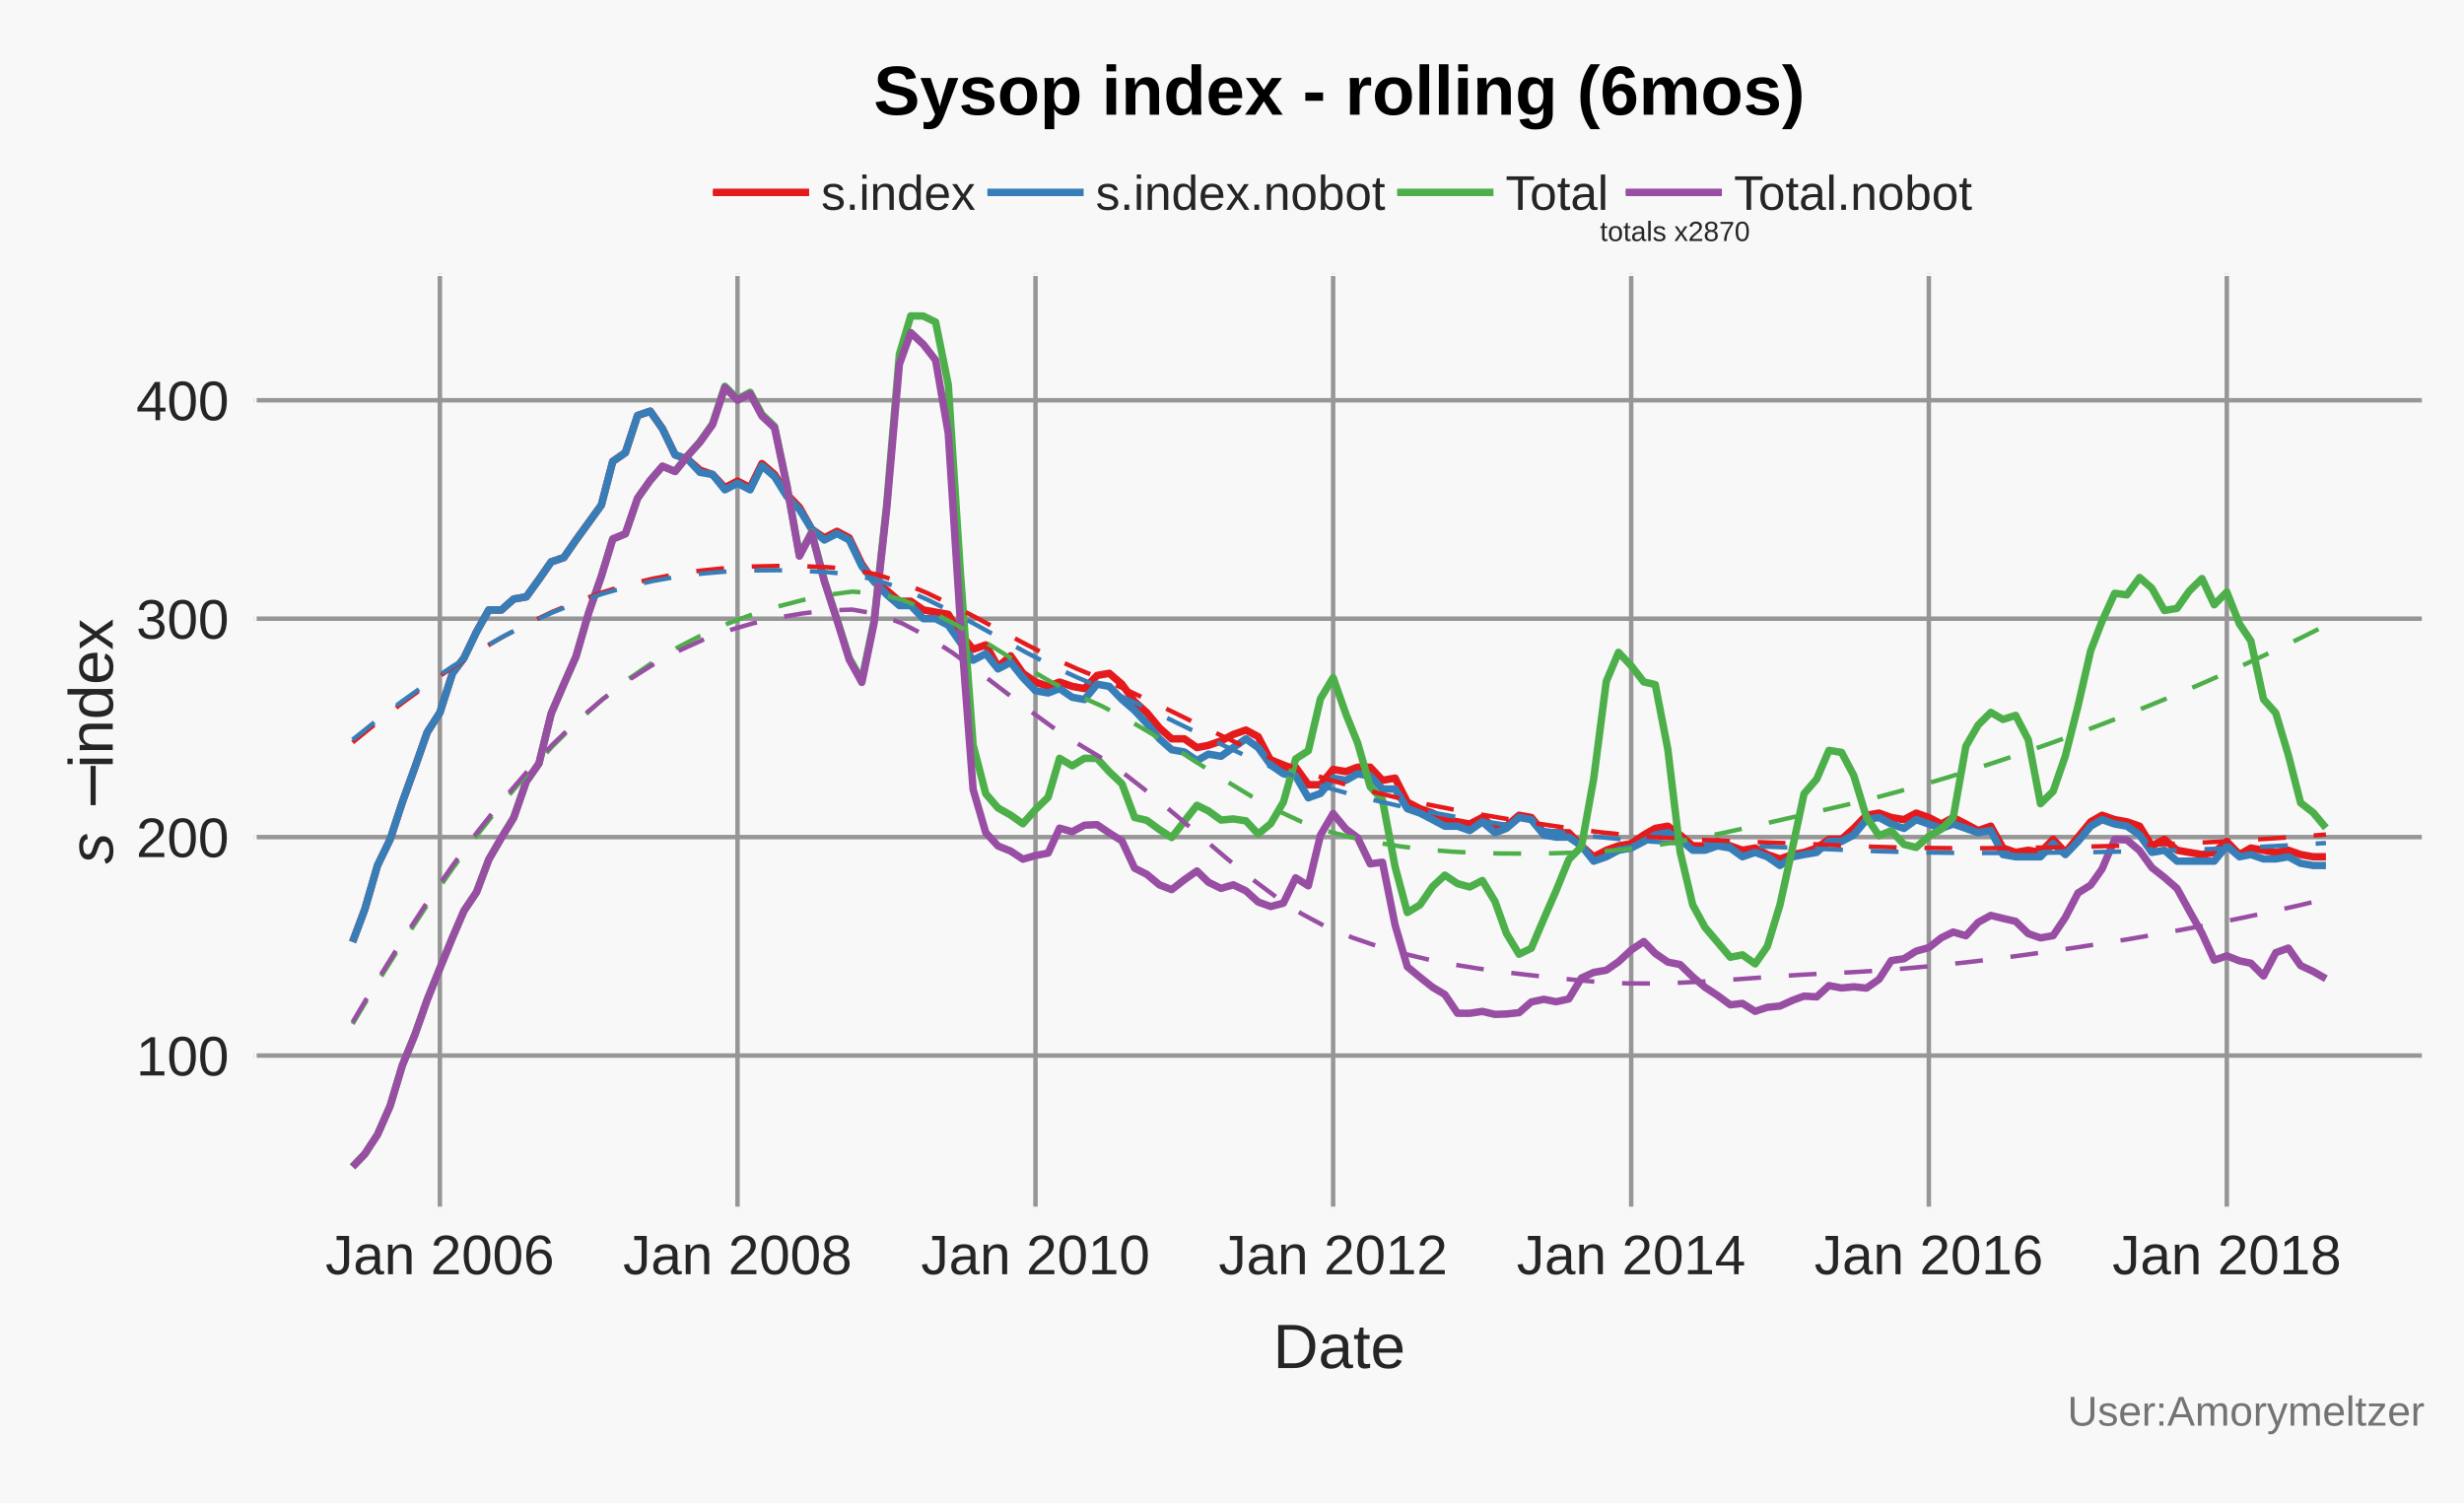
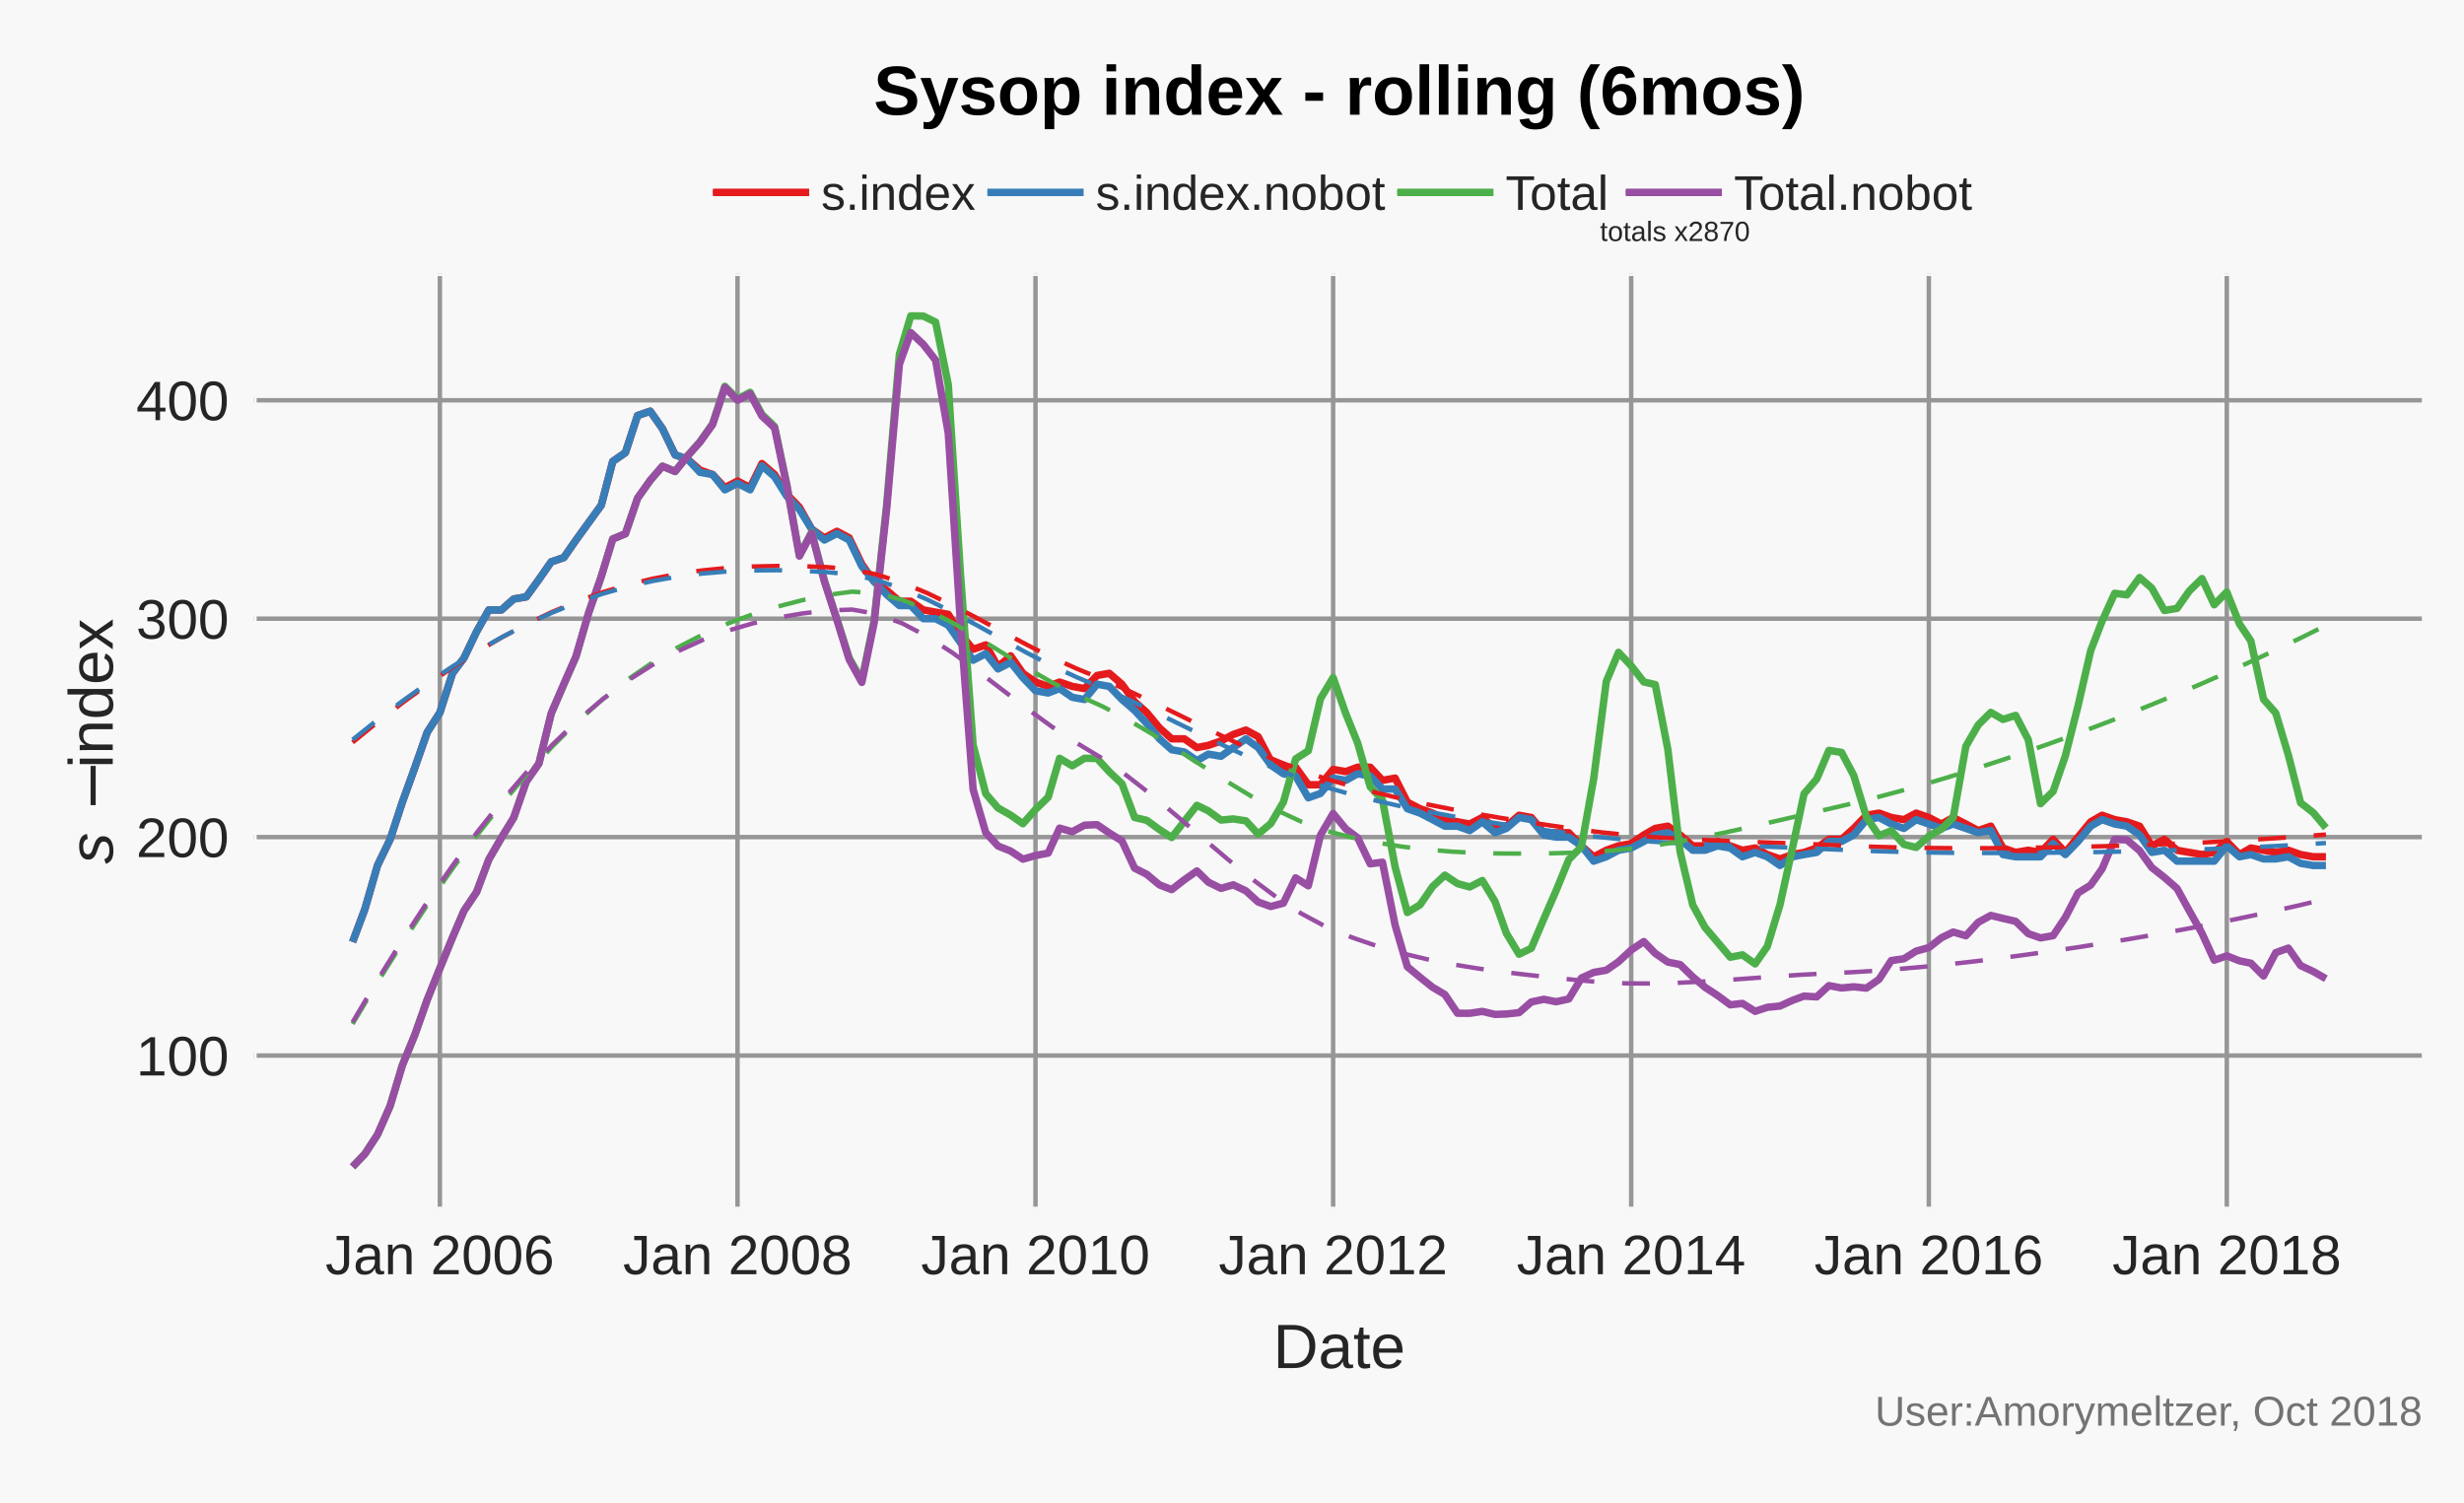
<svg xmlns="http://www.w3.org/2000/svg" viewBox="0 0 354.24 216.00">
  <defs>
    <style type="text/css">
    line, polyline, path, rect, circle {
      fill: none;
      stroke: #000000;
      stroke-linecap: round;
      stroke-linejoin: round;
      stroke-miterlimit: 10.00;
    }
  </style>
  </defs>
  <rect width="100%" height="100%" style="stroke: none; fill: #FFFFFF;" />
  <rect x="0.00" y="0.00" width="354.24" height="216.00" style="stroke-width: 0.78; stroke: #F8F8F8; fill: #F8F8F8;" />
  <defs>
    <clipPath id="cpMzYuNTA4OHwzNDguNTcxfDE3My44Njl8MzkuMjkwNg==">
      <rect x="36.51" y="39.29" width="312.06" height="134.58" />
    </clipPath>
  </defs>
  <rect x="36.51" y="39.29" width="312.06" height="134.58" style="stroke-width: 0.78; stroke: #F8F8F8; fill: #F8F8F8;" clip-path="url(#cpMzYuNTA4OHwzNDguNTcxfDE3My44Njl8MzkuMjkwNg==)" />
  <polyline points="36.51,151.76 348.57,151.76 " style="stroke-width: 0.64; stroke: #969696; stroke-linecap: butt;" clip-path="url(#cpMzYuNTA4OHwzNDguNTcxfDE3My44Njl8MzkuMjkwNg==)" />
  <polyline points="36.51,120.35 348.57,120.35 " style="stroke-width: 0.64; stroke: #969696; stroke-linecap: butt;" clip-path="url(#cpMzYuNTA4OHwzNDguNTcxfDE3My44Njl8MzkuMjkwNg==)" />
  <polyline points="36.51,88.95 348.57,88.95 " style="stroke-width: 0.64; stroke: #969696; stroke-linecap: butt;" clip-path="url(#cpMzYuNTA4OHwzNDguNTcxfDE3My44Njl8MzkuMjkwNg==)" />
  <polyline points="36.51,57.55 348.57,57.55 " style="stroke-width: 0.64; stroke: #969696; stroke-linecap: butt;" clip-path="url(#cpMzYuNTA4OHwzNDguNTcxfDE3My44Njl8MzkuMjkwNg==)" />
  <polyline points="63.24,173.87 63.24,39.29 " style="stroke-width: 0.64; stroke: #969696; stroke-linecap: butt;" clip-path="url(#cpMzYuNTA4OHwzNDguNTcxfDE3My44Njl8MzkuMjkwNg==)" />
  <polyline points="106.03,173.87 106.03,39.29 " style="stroke-width: 0.64; stroke: #969696; stroke-linecap: butt;" clip-path="url(#cpMzYuNTA4OHwzNDguNTcxfDE3My44Njl8MzkuMjkwNg==)" />
  <polyline points="148.87,173.87 148.87,39.29 " style="stroke-width: 0.64; stroke: #969696; stroke-linecap: butt;" clip-path="url(#cpMzYuNTA4OHwzNDguNTcxfDE3My44Njl8MzkuMjkwNg==)" />
  <polyline points="191.66,173.87 191.66,39.29 " style="stroke-width: 0.64; stroke: #969696; stroke-linecap: butt;" clip-path="url(#cpMzYuNTA4OHwzNDguNTcxfDE3My44Njl8MzkuMjkwNg==)" />
  <polyline points="234.51,173.87 234.51,39.29 " style="stroke-width: 0.64; stroke: #969696; stroke-linecap: butt;" clip-path="url(#cpMzYuNTA4OHwzNDguNTcxfDE3My44Njl8MzkuMjkwNg==)" />
  <polyline points="277.30,173.87 277.30,39.29 " style="stroke-width: 0.64; stroke: #969696; stroke-linecap: butt;" clip-path="url(#cpMzYuNTA4OHwzNDguNTcxfDE3My44Njl8MzkuMjkwNg==)" />
  <polyline points="320.14,173.87 320.14,39.29 " style="stroke-width: 0.64; stroke: #969696; stroke-linecap: butt;" clip-path="url(#cpMzYuNTA4OHwzNDguNTcxfDE3My44Njl8MzkuMjkwNg==)" />
  <polyline points="50.69,135.43 52.45,130.72 54.27,124.43 56.09,120.67 57.84,115.33 59.66,110.30 61.42,105.28 63.24,102.45 65.05,96.80 66.70,94.60 68.51,90.83 70.27,87.69 72.09,87.69 73.85,86.12 75.66,85.81 77.48,83.30 79.24,80.78 81.06,80.16 82.81,77.64 84.63,75.13 86.45,72.62 88.09,66.34 89.91,65.08 91.66,59.74 93.48,59.12 95.24,61.63 97.06,65.40 98.87,66.02 100.63,67.59 102.45,68.22 104.21,70.11 106.03,69.16 107.84,70.11 109.54,66.65 111.36,68.22 113.12,71.05 114.93,72.93 116.69,76.07 118.51,77.33 120.33,76.39 122.09,77.33 123.90,81.10 125.66,83.61 127.48,84.87 129.30,86.44 130.94,86.44 132.75,87.69 134.51,88.01 136.33,88.32 138.09,91.15 139.90,93.35 141.72,92.72 143.48,95.86 145.30,94.29 147.06,96.80 148.87,98.06 150.69,98.68 152.33,98.06 154.15,98.68 155.91,99.00 157.72,97.11 159.48,96.80 161.30,98.37 163.12,100.88 164.87,102.45 166.69,104.65 168.45,106.22 170.27,106.22 172.08,107.48 173.72,107.16 175.54,106.53 177.30,105.59 179.12,104.96 180.88,105.91 182.69,109.36 184.51,110.30 186.27,110.30 188.09,112.82 189.84,112.82 191.66,110.62 193.48,110.93 195.18,110.30 196.99,110.30 198.75,112.19 200.57,111.87 202.33,115.33 204.15,116.27 205.96,116.90 207.72,117.84 209.54,118.15 211.30,118.47 213.11,117.53 214.93,119.10 216.57,118.78 218.39,117.21 220.15,117.53 221.96,119.72 223.72,119.72 225.54,119.72 227.36,121.61 229.12,123.18 230.93,122.24 232.69,121.61 234.51,121.29 236.32,120.04 237.97,119.10 239.78,118.78 241.54,120.04 243.36,121.61 245.12,121.61 246.93,120.98 248.75,121.61 250.51,122.24 252.33,121.92 254.08,122.86 255.90,123.49 257.72,122.86 259.36,122.55 261.18,121.92 262.94,120.67 264.75,120.67 266.51,119.10 268.33,117.21 270.14,116.90 271.90,117.53 273.72,117.84 275.48,116.90 277.30,117.53 279.11,118.47 280.81,117.53 282.63,118.47 284.39,119.41 286.21,118.78 287.96,121.92 289.78,122.55 291.60,122.24 293.36,122.55 295.17,120.67 296.93,122.55 298.75,120.35 300.57,118.15 302.21,117.21 304.02,117.84 305.78,118.15 307.60,118.78 309.36,121.61 311.17,120.67 312.99,122.24 314.75,122.55 316.57,122.86 318.33,122.55 320.14,120.98 321.96,122.86 323.60,121.92 325.42,122.24 327.18,122.55 328.99,122.24 330.75,122.86 332.57,123.18 334.39,123.18 " style="stroke-width: 1.07; stroke: #E41A1C; stroke-linecap: butt;" clip-path="url(#cpMzYuNTA4OHwzNDguNTcxfDE3My44Njl8MzkuMjkwNg==)" />
  <polyline points="50.69,135.43 52.45,130.72 54.27,124.43 56.09,120.67 57.84,115.33 59.66,110.30 61.42,105.28 63.24,102.45 65.05,96.80 66.70,94.60 68.51,90.83 70.27,87.69 72.09,87.69 73.85,86.12 75.66,85.81 77.48,83.30 79.24,80.78 81.06,80.16 82.81,77.64 84.63,75.13 86.45,72.62 88.09,66.34 89.91,65.08 91.66,59.74 93.48,59.12 95.24,61.63 97.06,65.40 98.87,66.02 100.63,67.91 102.45,68.22 104.21,70.42 106.03,69.48 107.84,70.42 109.54,66.97 111.36,68.54 113.12,71.36 114.93,73.25 116.69,76.07 118.51,77.64 120.33,76.70 122.09,77.64 123.90,81.41 125.66,83.61 127.48,85.49 129.30,87.06 130.94,87.06 132.75,88.95 134.51,88.95 136.33,89.89 138.09,92.40 139.90,94.92 141.72,93.97 143.48,96.17 145.30,95.23 147.06,97.43 148.87,99.31 150.69,99.63 152.33,99.00 154.15,100.25 155.91,100.57 157.72,98.37 159.48,98.68 161.30,100.57 163.12,102.14 164.87,104.02 166.69,106.22 168.45,107.79 170.27,108.11 172.08,109.36 173.72,108.42 175.54,108.73 177.30,107.48 179.12,106.22 180.88,107.48 182.69,109.99 184.51,111.25 186.27,111.56 188.09,114.70 189.84,114.07 191.66,111.87 193.48,112.19 195.18,111.25 196.99,111.56 198.75,113.44 200.57,113.44 202.33,116.27 204.15,116.90 205.96,117.84 207.72,118.78 209.54,118.78 211.30,119.41 213.11,118.15 214.93,119.72 216.57,119.10 218.39,117.53 220.15,117.84 221.96,120.04 223.72,120.35 225.54,120.35 227.36,121.61 229.12,123.81 230.93,123.18 232.69,122.24 234.51,121.92 236.32,120.98 237.97,120.04 239.78,119.72 241.54,120.67 243.36,122.24 245.12,122.24 246.93,121.61 248.75,121.92 250.51,123.18 252.33,122.55 254.08,123.18 255.90,124.43 257.72,123.18 259.36,122.86 261.18,122.55 262.94,120.98 264.75,120.98 266.51,120.04 268.33,117.84 270.14,117.53 271.90,118.47 273.72,119.10 275.48,117.84 277.30,118.47 279.11,119.10 280.81,118.47 282.63,119.10 284.39,119.72 286.21,119.41 287.96,122.86 289.78,123.18 291.60,123.18 293.36,123.18 295.17,121.29 296.93,122.86 298.75,120.98 300.57,118.78 302.21,117.84 304.02,118.47 305.78,118.78 307.60,120.04 309.36,122.55 311.17,122.24 312.99,123.81 314.75,123.81 316.57,123.81 318.33,123.81 320.14,121.61 321.96,123.18 323.60,122.86 325.42,123.49 327.18,123.49 328.99,123.18 330.75,124.12 332.57,124.43 334.39,124.43 " style="stroke-width: 1.07; stroke: #377EB8; stroke-linecap: butt;" clip-path="url(#cpMzYuNTA4OHwzNDguNTcxfDE3My44Njl8MzkuMjkwNg==)" />
  <polyline points="50.69,167.75 52.45,165.91 54.27,163.13 56.09,158.99 57.84,153.17 59.66,148.72 61.42,143.73 63.24,139.21 65.05,134.80 66.70,130.95 68.51,128.26 70.27,123.58 72.09,120.44 73.85,117.57 75.66,112.36 77.48,109.77 79.24,102.59 81.06,98.36 82.81,94.38 84.63,88.10 86.45,82.86 88.09,77.49 89.91,76.74 91.66,71.63 93.48,69.06 95.24,67.03 97.06,67.78 98.87,65.52 100.63,63.51 102.45,60.92 104.21,55.54 106.03,57.36 107.84,56.41 109.54,59.58 111.36,61.33 113.12,69.70 114.93,79.85 116.69,76.52 118.51,83.47 120.33,89.06 122.09,94.61 123.90,97.80 125.66,89.25 127.48,72.49 129.30,50.93 130.94,45.41 132.75,45.44 134.51,46.31 136.33,55.29 138.09,82.63 139.90,107.11 141.72,114.12 143.48,116.16 145.30,117.19 147.06,118.43 148.87,116.38 150.69,114.62 152.33,109.02 154.15,110.10 155.91,109.02 157.72,109.04 159.48,110.96 161.30,112.68 163.12,117.53 164.87,117.94 166.69,119.27 168.45,120.41 170.27,118.07 172.08,115.78 173.72,116.58 175.54,117.90 177.30,117.74 179.12,118.01 180.88,119.91 182.69,118.41 184.51,115.32 186.27,109.11 188.09,107.94 189.84,100.45 191.66,97.42 193.48,102.61 195.18,106.81 196.99,113.11 198.75,115.00 200.57,124.63 202.33,131.19 204.15,130.09 205.96,127.46 207.72,125.82 209.54,127.04 211.30,127.52 213.11,126.59 214.93,129.60 216.57,134.19 218.39,137.19 220.15,136.33 221.96,132.08 223.72,128.04 225.54,123.58 227.36,121.72 229.12,111.95 230.93,97.97 232.69,93.79 234.51,95.72 236.32,98.04 237.97,98.42 239.78,107.75 241.54,122.43 243.36,130.11 245.12,133.33 246.93,135.46 248.75,137.62 250.51,137.28 252.33,138.58 254.08,136.07 255.90,130.09 257.72,121.80 259.36,114.12 261.18,112.00 262.94,107.88 264.75,108.17 266.51,111.50 268.33,117.47 270.14,120.15 271.90,119.44 273.72,121.40 275.48,121.83 277.30,120.22 279.11,119.20 280.81,117.51 282.63,107.28 284.39,104.24 286.21,102.42 287.96,103.43 289.78,102.85 291.60,106.35 293.36,115.55 295.17,113.77 296.93,108.67 298.75,101.49 300.57,93.55 302.21,89.30 304.02,85.30 305.78,85.52 307.60,83.03 309.36,84.56 311.17,87.77 312.99,87.46 314.75,84.96 316.57,83.18 318.33,86.95 320.14,85.11 321.96,89.70 323.60,92.15 325.42,100.53 327.18,102.52 328.99,108.56 330.75,115.42 332.57,116.84 334.39,119.02 " style="stroke-width: 1.07; stroke: #4DAF4A; stroke-linecap: butt;" clip-path="url(#cpMzYuNTA4OHwzNDguNTcxfDE3My44Njl8MzkuMjkwNg==)" />
  <polyline points="50.69,167.75 52.45,165.91 54.27,163.13 56.09,158.99 57.84,153.17 59.66,148.72 61.42,143.73 63.24,139.21 65.05,134.80 66.70,130.95 68.51,128.26 70.27,123.58 72.09,120.44 73.85,117.57 75.66,112.36 77.48,109.77 79.24,102.59 81.06,98.36 82.81,94.38 84.63,88.10 86.45,82.86 88.09,77.49 89.91,76.74 91.66,71.63 93.48,69.06 95.24,67.03 97.06,67.78 98.87,65.52 100.63,63.57 102.45,61.04 104.21,55.72 106.03,57.54 107.84,56.62 109.54,59.81 111.36,61.52 113.12,69.84 114.93,79.95 116.69,76.62 118.51,83.55 120.33,89.15 122.09,94.83 123.90,98.11 125.66,89.60 127.48,73.09 129.30,52.36 130.94,47.82 132.75,49.52 134.51,51.78 136.33,62.30 138.09,89.74 139.90,113.49 141.72,119.71 143.48,121.63 145.30,122.36 147.06,123.52 148.87,123.00 150.69,122.65 152.33,119.06 154.15,119.58 155.91,118.64 157.72,118.56 159.48,119.76 161.30,120.90 163.12,124.82 164.87,125.70 166.69,127.22 168.45,127.90 170.27,126.48 172.08,125.22 173.72,126.83 175.54,127.72 177.30,127.21 179.12,128.08 180.88,129.68 182.69,130.33 184.51,129.84 186.27,126.21 188.09,127.35 189.84,120.06 191.66,116.96 193.48,119.17 195.18,120.44 196.99,124.19 198.75,123.96 200.57,133.01 202.33,138.99 204.15,140.50 205.96,141.94 207.72,142.98 209.54,145.67 211.30,145.68 213.11,145.41 214.93,145.84 216.57,145.78 218.39,145.59 220.15,144.05 221.96,143.67 223.72,144.02 225.54,143.62 227.36,140.61 229.12,139.80 230.93,139.49 232.69,138.27 234.51,136.58 236.32,135.37 237.97,137.07 239.78,138.32 241.54,138.67 243.36,140.44 245.12,141.94 246.93,143.12 248.75,144.46 250.51,144.26 252.33,145.40 254.08,144.82 255.90,144.64 257.72,143.81 259.36,143.21 261.18,143.32 262.94,141.70 264.75,142.04 266.51,141.87 268.33,142.06 270.14,140.80 271.90,138.10 273.72,137.84 275.48,136.74 277.30,136.24 279.11,134.82 280.81,134.00 282.63,134.53 284.39,132.61 286.21,131.61 287.96,132.04 289.78,132.46 291.60,134.23 293.36,134.84 295.17,134.52 296.93,131.89 298.75,128.38 300.57,127.25 302.21,124.92 304.02,120.68 305.78,120.76 307.60,122.29 309.36,124.73 311.17,126.15 312.99,127.74 314.75,130.95 316.57,134.18 318.33,138.04 320.14,137.42 321.96,138.14 323.60,138.48 325.42,140.31 327.18,136.96 328.99,136.31 330.75,138.82 332.57,139.67 334.39,140.71 " style="stroke-width: 1.07; stroke: #984EA3; stroke-linecap: butt;" clip-path="url(#cpMzYuNTA4OHwzNDguNTcxfDE3My44Njl8MzkuMjkwNg==)" />
  <polyline points="50.69,106.74 54.28,103.81 57.88,101.03 61.47,98.41 65.06,95.95 68.65,93.67 72.24,91.58 75.83,89.67 79.42,87.96 83.01,86.46 86.60,85.16 90.19,84.08 93.79,83.21 97.38,82.52 100.97,82.01 104.56,81.65 108.15,81.45 111.74,81.37 115.33,81.40 118.92,81.54 122.51,81.85 126.11,82.61 129.70,83.78 133.29,85.26 136.88,86.99 140.47,88.86 144.06,90.80 147.65,92.71 151.24,94.53 154.83,96.15 158.42,97.62 162.02,99.21 165.61,100.90 169.20,102.64 172.79,104.41 176.38,106.14 179.97,107.81 183.56,109.37 187.15,110.79 190.74,112.01 194.34,113.04 197.93,113.98 201.52,114.84 205.11,115.63 208.70,116.34 212.29,117.00 215.88,117.61 219.47,118.17 223.06,118.70 226.65,119.21 230.25,119.67 233.84,120.04 237.43,120.33 241.02,120.56 244.61,120.75 248.20,120.90 251.79,121.04 255.38,121.17 258.97,121.30 262.57,121.46 266.16,121.63 269.75,121.75 273.34,121.85 276.93,121.91 280.52,121.94 284.11,121.95 287.70,121.93 291.29,121.89 294.88,121.83 298.48,121.76 302.07,121.67 305.66,121.57 309.25,121.44 312.84,121.30 316.43,121.14 320.02,120.95 323.61,120.74 327.20,120.51 330.80,120.26 334.39,119.98 " style="stroke-width: 0.64; stroke: #E41A1C; stroke-dasharray: 4.00,4.00; stroke-linecap: butt;" clip-path="url(#cpMzYuNTA4OHwzNDguNTcxfDE3My44Njl8MzkuMjkwNg==)" />
  <polyline points="50.69,106.35 54.28,103.48 57.88,100.77 61.47,98.21 65.06,95.81 68.65,93.59 72.24,91.56 75.83,89.71 79.42,88.06 83.01,86.61 86.60,85.37 90.19,84.36 93.79,83.54 97.38,82.91 100.97,82.46 104.56,82.16 108.15,82.01 111.74,81.98 115.33,82.07 118.92,82.26 122.51,82.61 126.11,83.42 129.70,84.65 133.29,86.19 136.88,87.98 140.47,89.91 144.06,91.90 147.65,93.87 151.24,95.72 154.83,97.38 158.42,98.88 162.02,100.48 165.61,102.17 169.20,103.92 172.79,105.67 176.38,107.40 179.97,109.06 183.56,110.61 187.15,112.00 190.74,113.21 194.34,114.23 197.93,115.13 201.52,115.95 205.11,116.67 208.70,117.33 212.29,117.93 215.88,118.47 219.47,118.99 223.06,119.47 226.65,119.94 230.25,120.38 233.84,120.73 237.43,121.00 241.02,121.22 244.61,121.39 248.20,121.53 251.79,121.66 255.38,121.78 258.97,121.92 262.57,122.08 266.16,122.24 269.75,122.38 273.34,122.48 276.93,122.56 280.52,122.61 284.11,122.63 287.70,122.63 291.29,122.62 294.88,122.59 298.48,122.55 302.07,122.49 305.66,122.42 309.25,122.33 312.84,122.23 316.43,122.11 320.02,121.97 323.61,121.81 327.20,121.63 330.80,121.43 334.39,121.20 " style="stroke-width: 0.64; stroke: #377EB8; stroke-dasharray: 4.00,4.00; stroke-linecap: butt;" clip-path="url(#cpMzYuNTA4OHwzNDguNTcxfDE3My44Njl8MzkuMjkwNg==)" />
  <polyline points="50.69,147.21 54.28,141.22 57.88,135.49 61.47,130.04 65.06,124.87 68.65,120.00 72.24,115.44 75.83,111.21 79.42,107.30 83.01,103.75 86.60,100.56 90.19,97.74 93.79,95.26 97.38,93.11 100.97,91.26 104.56,89.67 108.15,88.34 111.74,87.22 115.33,86.29 118.92,85.54 122.51,85.06 126.11,85.31 129.70,86.23 133.29,87.67 136.88,89.50 140.47,91.60 144.06,93.82 147.65,96.04 151.24,98.11 154.83,99.91 158.42,101.52 162.02,103.40 165.61,105.51 169.20,107.76 172.79,110.07 176.38,112.35 179.97,114.52 183.56,116.49 187.15,118.16 190.74,119.47 194.34,120.40 197.93,121.14 201.52,121.71 205.11,122.14 208.70,122.44 212.29,122.62 215.88,122.71 219.47,122.72 223.06,122.68 226.65,122.58 230.25,122.41 233.84,122.09 237.43,121.63 241.02,121.06 244.61,120.39 248.20,119.65 251.79,118.85 255.38,118.03 258.97,117.20 262.57,116.38 266.16,115.54 269.75,114.65 273.34,113.69 276.93,112.68 280.52,111.61 284.11,110.48 287.70,109.31 291.29,108.09 294.88,106.83 298.48,105.52 302.07,104.17 305.66,102.78 309.25,101.34 312.84,99.86 316.43,98.33 320.02,96.75 323.61,95.11 327.20,93.43 330.80,91.70 334.39,89.91 " style="stroke-width: 0.64; stroke: #4DAF4A; stroke-dasharray: 4.00,4.00; stroke-linecap: butt;" clip-path="url(#cpMzYuNTA4OHwzNDguNTcxfDE3My44Njl8MzkuMjkwNg==)" />
  <polyline points="50.69,146.96 54.28,140.89 57.88,135.11 61.47,129.62 65.06,124.44 68.65,119.58 72.24,115.06 75.83,110.88 79.42,107.06 83.01,103.61 86.60,100.56 90.19,97.89 93.79,95.60 97.38,93.66 100.97,92.03 104.56,90.70 108.15,89.64 111.74,88.81 115.33,88.20 118.92,87.77 122.51,87.64 126.11,88.28 129.70,89.62 133.29,91.50 136.88,93.81 140.47,96.40 144.06,99.14 147.65,101.88 151.24,104.49 154.83,106.84 158.42,109.01 162.02,111.53 165.61,114.33 169.20,117.32 172.79,120.39 176.38,123.43 179.97,126.35 183.56,129.03 187.15,131.38 190.74,133.30 194.34,134.77 197.93,136.00 201.52,137.04 205.11,137.90 208.70,138.62 212.29,139.21 215.88,139.71 219.47,140.14 223.06,140.53 226.65,140.90 230.25,141.22 233.84,141.38 237.43,141.40 241.02,141.31 244.61,141.13 248.20,140.90 251.79,140.64 255.38,140.38 258.97,140.14 262.57,139.95 266.16,139.78 269.75,139.56 273.34,139.28 276.93,138.96 280.52,138.59 284.11,138.19 287.70,137.74 291.29,137.26 294.88,136.75 298.48,136.22 302.07,135.66 305.66,135.08 309.25,134.46 312.84,133.82 316.43,133.15 320.02,132.44 323.61,131.69 327.20,130.92 330.80,130.10 334.39,129.24 " style="stroke-width: 0.64; stroke: #984EA3; stroke-dasharray: 4.00,4.00; stroke-linecap: butt;" clip-path="url(#cpMzYuNTA4OHwzNDguNTcxfDE3My44Njl8MzkuMjkwNg==)" />
  <rect x="36.51" y="39.29" width="312.06" height="134.58" style="stroke-width: 0.78; stroke: #F8F8F8;" clip-path="url(#cpMzYuNTA4OHwzNDguNTcxfDE3My44Njl8MzkuMjkwNg==)" />
  <defs>
    <clipPath id="cpMHwzNTQuMjR8MjE2fDA=">
      <rect x="0.00" y="0.00" width="354.24" height="216.00" />
    </clipPath>
  </defs>
  <g clip-path="url(#cpMHwzNTQuMjR8MjE2fDA=)">
    <text x="19.57" y="154.62" style="font-size: 8.00px; fill: #252525; font-family: Arial;" textLength="13.35px" lengthAdjust="spacingAndGlyphs">100</text>
  </g>
  <g clip-path="url(#cpMHwzNTQuMjR8MjE2fDA=)">
    <text x="19.57" y="123.22" style="font-size: 8.00px; fill: #252525; font-family: Arial;" textLength="13.35px" lengthAdjust="spacingAndGlyphs">200</text>
  </g>
  <g clip-path="url(#cpMHwzNTQuMjR8MjE2fDA=)">
    <text x="19.57" y="91.82" style="font-size: 8.00px; fill: #252525; font-family: Arial;" textLength="13.35px" lengthAdjust="spacingAndGlyphs">300</text>
  </g>
  <g clip-path="url(#cpMHwzNTQuMjR8MjE2fDA=)">
    <text x="19.57" y="60.41" style="font-size: 8.00px; fill: #252525; font-family: Arial;" textLength="13.35px" lengthAdjust="spacingAndGlyphs">400</text>
  </g>
  <g clip-path="url(#cpMHwzNTQuMjR8MjE2fDA=)">
    <text x="46.78" y="183.19" style="font-size: 8.00px; fill: #252525; font-family: Arial;" textLength="32.92px" lengthAdjust="spacingAndGlyphs">Jan 2006</text>
  </g>
  <g clip-path="url(#cpMHwzNTQuMjR8MjE2fDA=)">
    <text x="89.57" y="183.19" style="font-size: 8.00px; fill: #252525; font-family: Arial;" textLength="32.92px" lengthAdjust="spacingAndGlyphs">Jan 2008</text>
  </g>
  <g clip-path="url(#cpMHwzNTQuMjR8MjE2fDA=)">
    <text x="132.41" y="183.19" style="font-size: 8.00px; fill: #252525; font-family: Arial;" textLength="32.92px" lengthAdjust="spacingAndGlyphs">Jan 2010</text>
  </g>
  <g clip-path="url(#cpMHwzNTQuMjR8MjE2fDA=)">
    <text x="175.20" y="183.19" style="font-size: 8.00px; fill: #252525; font-family: Arial;" textLength="32.92px" lengthAdjust="spacingAndGlyphs">Jan 2012</text>
  </g>
  <g clip-path="url(#cpMHwzNTQuMjR8MjE2fDA=)">
    <text x="218.05" y="183.19" style="font-size: 8.00px; fill: #252525; font-family: Arial;" textLength="32.92px" lengthAdjust="spacingAndGlyphs">Jan 2014</text>
  </g>
  <g clip-path="url(#cpMHwzNTQuMjR8MjE2fDA=)">
    <text x="260.84" y="183.19" style="font-size: 8.00px; fill: #252525; font-family: Arial;" textLength="32.92px" lengthAdjust="spacingAndGlyphs">Jan 2016</text>
  </g>
  <g clip-path="url(#cpMHwzNTQuMjR8MjE2fDA=)">
    <text x="303.68" y="183.19" style="font-size: 8.00px; fill: #252525; font-family: Arial;" textLength="32.92px" lengthAdjust="spacingAndGlyphs">Jan 2018</text>
  </g>
  <g clip-path="url(#cpMHwzNTQuMjR8MjE2fDA=)">
    <text x="183.03" y="196.68" style="font-size: 9.00px; fill: #252525; font-family: Arial;" textLength="19.01px" lengthAdjust="spacingAndGlyphs">Date</text>
  </g>
  <g clip-path="url(#cpMHwzNTQuMjR8MjE2fDA=)">
    <text transform="translate(16.21,124.21) rotate(-90)" style="font-size: 9.00px; font-style: italic; fill: #252525; font-family: Arial;" textLength="4.50px" lengthAdjust="spacingAndGlyphs">s</text>
  </g>
  <g clip-path="url(#cpMHwzNTQuMjR8MjE2fDA=)">
    <text transform="translate(16.21,119.71) rotate(-90)" style="font-size: 9.00px; fill: #252525; font-family: Symbol;" textLength="3.00px" lengthAdjust="spacingAndGlyphs"> </text>
  </g>
  <g clip-path="url(#cpMHwzNTQuMjR8MjE2fDA=)">
    <text transform="translate(16.21,116.71) rotate(-90)" style="font-size: 9.00px; fill: #252525; font-family: Symbol;" textLength="5.00px" lengthAdjust="spacingAndGlyphs">−</text>
  </g>
  <g clip-path="url(#cpMHwzNTQuMjR8MjE2fDA=)">
    <text transform="translate(16.21,110.46) rotate(-90)" style="font-size: 9.00px; fill: #252525; font-family: Arial;" textLength="2.00px" lengthAdjust="spacingAndGlyphs">i</text>
  </g>
  <g clip-path="url(#cpMHwzNTQuMjR8MjE2fDA=)">
    <text transform="translate(16.21,108.46) rotate(-90)" style="font-size: 9.00px; fill: #252525; font-family: Arial;" textLength="5.01px" lengthAdjust="spacingAndGlyphs">n</text>
  </g>
  <g clip-path="url(#cpMHwzNTQuMjR8MjE2fDA=)">
    <text transform="translate(16.21,103.46) rotate(-90)" style="font-size: 9.00px; fill: #252525; font-family: Arial;" textLength="5.01px" lengthAdjust="spacingAndGlyphs">d</text>
  </g>
  <g clip-path="url(#cpMHwzNTQuMjR8MjE2fDA=)">
    <text transform="translate(16.21,98.45) rotate(-90)" style="font-size: 9.00px; fill: #252525; font-family: Arial;" textLength="5.01px" lengthAdjust="spacingAndGlyphs">e</text>
  </g>
  <g clip-path="url(#cpMHwzNTQuMjR8MjE2fDA=)">
    <text transform="translate(16.21,93.45) rotate(-90)" style="font-size: 9.00px; fill: #252525; font-family: Arial;" textLength="4.50px" lengthAdjust="spacingAndGlyphs">x</text>
  </g>
  <rect x="100.78" y="24.00" width="183.53" height="7.32" style="stroke-width: 0.78; stroke: none; fill: #F8F8F8;" clip-path="url(#cpMHwzNTQuMjR8MjE2fDA=)" />
  <rect x="100.78" y="19.02" width="17.28" height="17.28" style="stroke-width: 0.78; stroke: none; fill: #F8F8F8;" clip-path="url(#cpMHwzNTQuMjR8MjE2fDA=)" />
  <line x1="102.50" y1="27.66" x2="116.33" y2="27.66" style="stroke-width: 1.07; stroke: #E41A1C; stroke-linecap: butt;" clip-path="url(#cpMHwzNTQuMjR8MjE2fDA=)" />
  <line x1="102.50" y1="27.66" x2="116.33" y2="27.66" style="stroke-width: 0.64; stroke: #E41A1C; stroke-dasharray: 4.00,4.00; stroke-linecap: butt;" clip-path="url(#cpMHwzNTQuMjR8MjE2fDA=)" />
  <rect x="140.24" y="19.02" width="17.28" height="17.28" style="stroke-width: 0.78; stroke: none; fill: #F8F8F8;" clip-path="url(#cpMHwzNTQuMjR8MjE2fDA=)" />
  <line x1="141.96" y1="27.66" x2="155.79" y2="27.66" style="stroke-width: 1.07; stroke: #377EB8; stroke-linecap: butt;" clip-path="url(#cpMHwzNTQuMjR8MjE2fDA=)" />
  <line x1="141.96" y1="27.66" x2="155.79" y2="27.66" style="stroke-width: 0.64; stroke: #377EB8; stroke-dasharray: 4.00,4.00; stroke-linecap: butt;" clip-path="url(#cpMHwzNTQuMjR8MjE2fDA=)" />
  <rect x="199.16" y="19.02" width="17.28" height="17.28" style="stroke-width: 0.78; stroke: none; fill: #F8F8F8;" clip-path="url(#cpMHwzNTQuMjR8MjE2fDA=)" />
  <line x1="200.88" y1="27.66" x2="214.71" y2="27.66" style="stroke-width: 1.07; stroke: #4DAF4A; stroke-linecap: butt;" clip-path="url(#cpMHwzNTQuMjR8MjE2fDA=)" />
  <line x1="200.88" y1="27.66" x2="214.71" y2="27.66" style="stroke-width: 0.64; stroke: #4DAF4A; stroke-dasharray: 4.00,4.00; stroke-linecap: butt;" clip-path="url(#cpMHwzNTQuMjR8MjE2fDA=)" />
  <rect x="232.00" y="19.02" width="17.28" height="17.28" style="stroke-width: 0.78; stroke: none; fill: #F8F8F8;" clip-path="url(#cpMHwzNTQuMjR8MjE2fDA=)" />
  <line x1="233.73" y1="27.66" x2="247.55" y2="27.66" style="stroke-width: 1.07; stroke: #984EA3; stroke-linecap: butt;" clip-path="url(#cpMHwzNTQuMjR8MjE2fDA=)" />
  <line x1="233.73" y1="27.66" x2="247.55" y2="27.66" style="stroke-width: 0.64; stroke: #984EA3; stroke-dasharray: 4.00,4.00; stroke-linecap: butt;" clip-path="url(#cpMHwzNTQuMjR8MjE2fDA=)" />
  <g clip-path="url(#cpMHwzNTQuMjR8MjE2fDA=)">
    <text x="118.06" y="30.17" style="font-size: 7.00px; fill: #252525; font-family: Arial;" textLength="22.18px" lengthAdjust="spacingAndGlyphs">s.index</text>
  </g>
  <g clip-path="url(#cpMHwzNTQuMjR8MjE2fDA=)">
    <text x="157.52" y="30.17" style="font-size: 7.00px; fill: #252525; font-family: Arial;" textLength="41.64px" lengthAdjust="spacingAndGlyphs">s.index.nobot</text>
  </g>
  <g clip-path="url(#cpMHwzNTQuMjR8MjE2fDA=)">
    <text x="216.44" y="30.17" style="font-size: 7.00px; fill: #252525; font-family: Arial;" textLength="15.56px" lengthAdjust="spacingAndGlyphs">Total</text>
  </g>
  <g clip-path="url(#cpMHwzNTQuMjR8MjE2fDA=)">
    <text x="249.28" y="30.17" style="font-size: 7.00px; fill: #252525; font-family: Arial;" textLength="35.02px" lengthAdjust="spacingAndGlyphs">Total.nobot</text>
  </g>
  <g clip-path="url(#cpMHwzNTQuMjR8MjE2fDA=)">
    <text x="125.59" y="16.49" style="font-size: 10.00px; font-weight: bold; font-family: Arial;" textLength="133.91px" lengthAdjust="spacingAndGlyphs">Sysop index - rolling (6mos)</text>
  </g>
  <g clip-path="url(#cpMHwzNTQuMjR8MjE2fDA=)">
-     <text x="297.23" y="204.96" style="font-size: 6.00px; fill: #737373; font-family: Arial;" textLength="51.34px" lengthAdjust="spacingAndGlyphs">User:Amorymeltzer</text>
+     <text x="269.55" y="204.96" style="font-size: 6.00px; fill: #737373; font-family: Arial;" textLength="79.02px" lengthAdjust="spacingAndGlyphs">User:Amorymeltzer, Oct 2018</text>
  </g>
  <g clip-path="url(#cpMHwzNTQuMjR8MjE2fDA=)">
    <text x="230.02" y="34.65" style="font-size: 4.00px; fill: #252525; font-family: Arial;" textLength="21.57px" lengthAdjust="spacingAndGlyphs">totals x2870</text>
  </g>
</svg>
